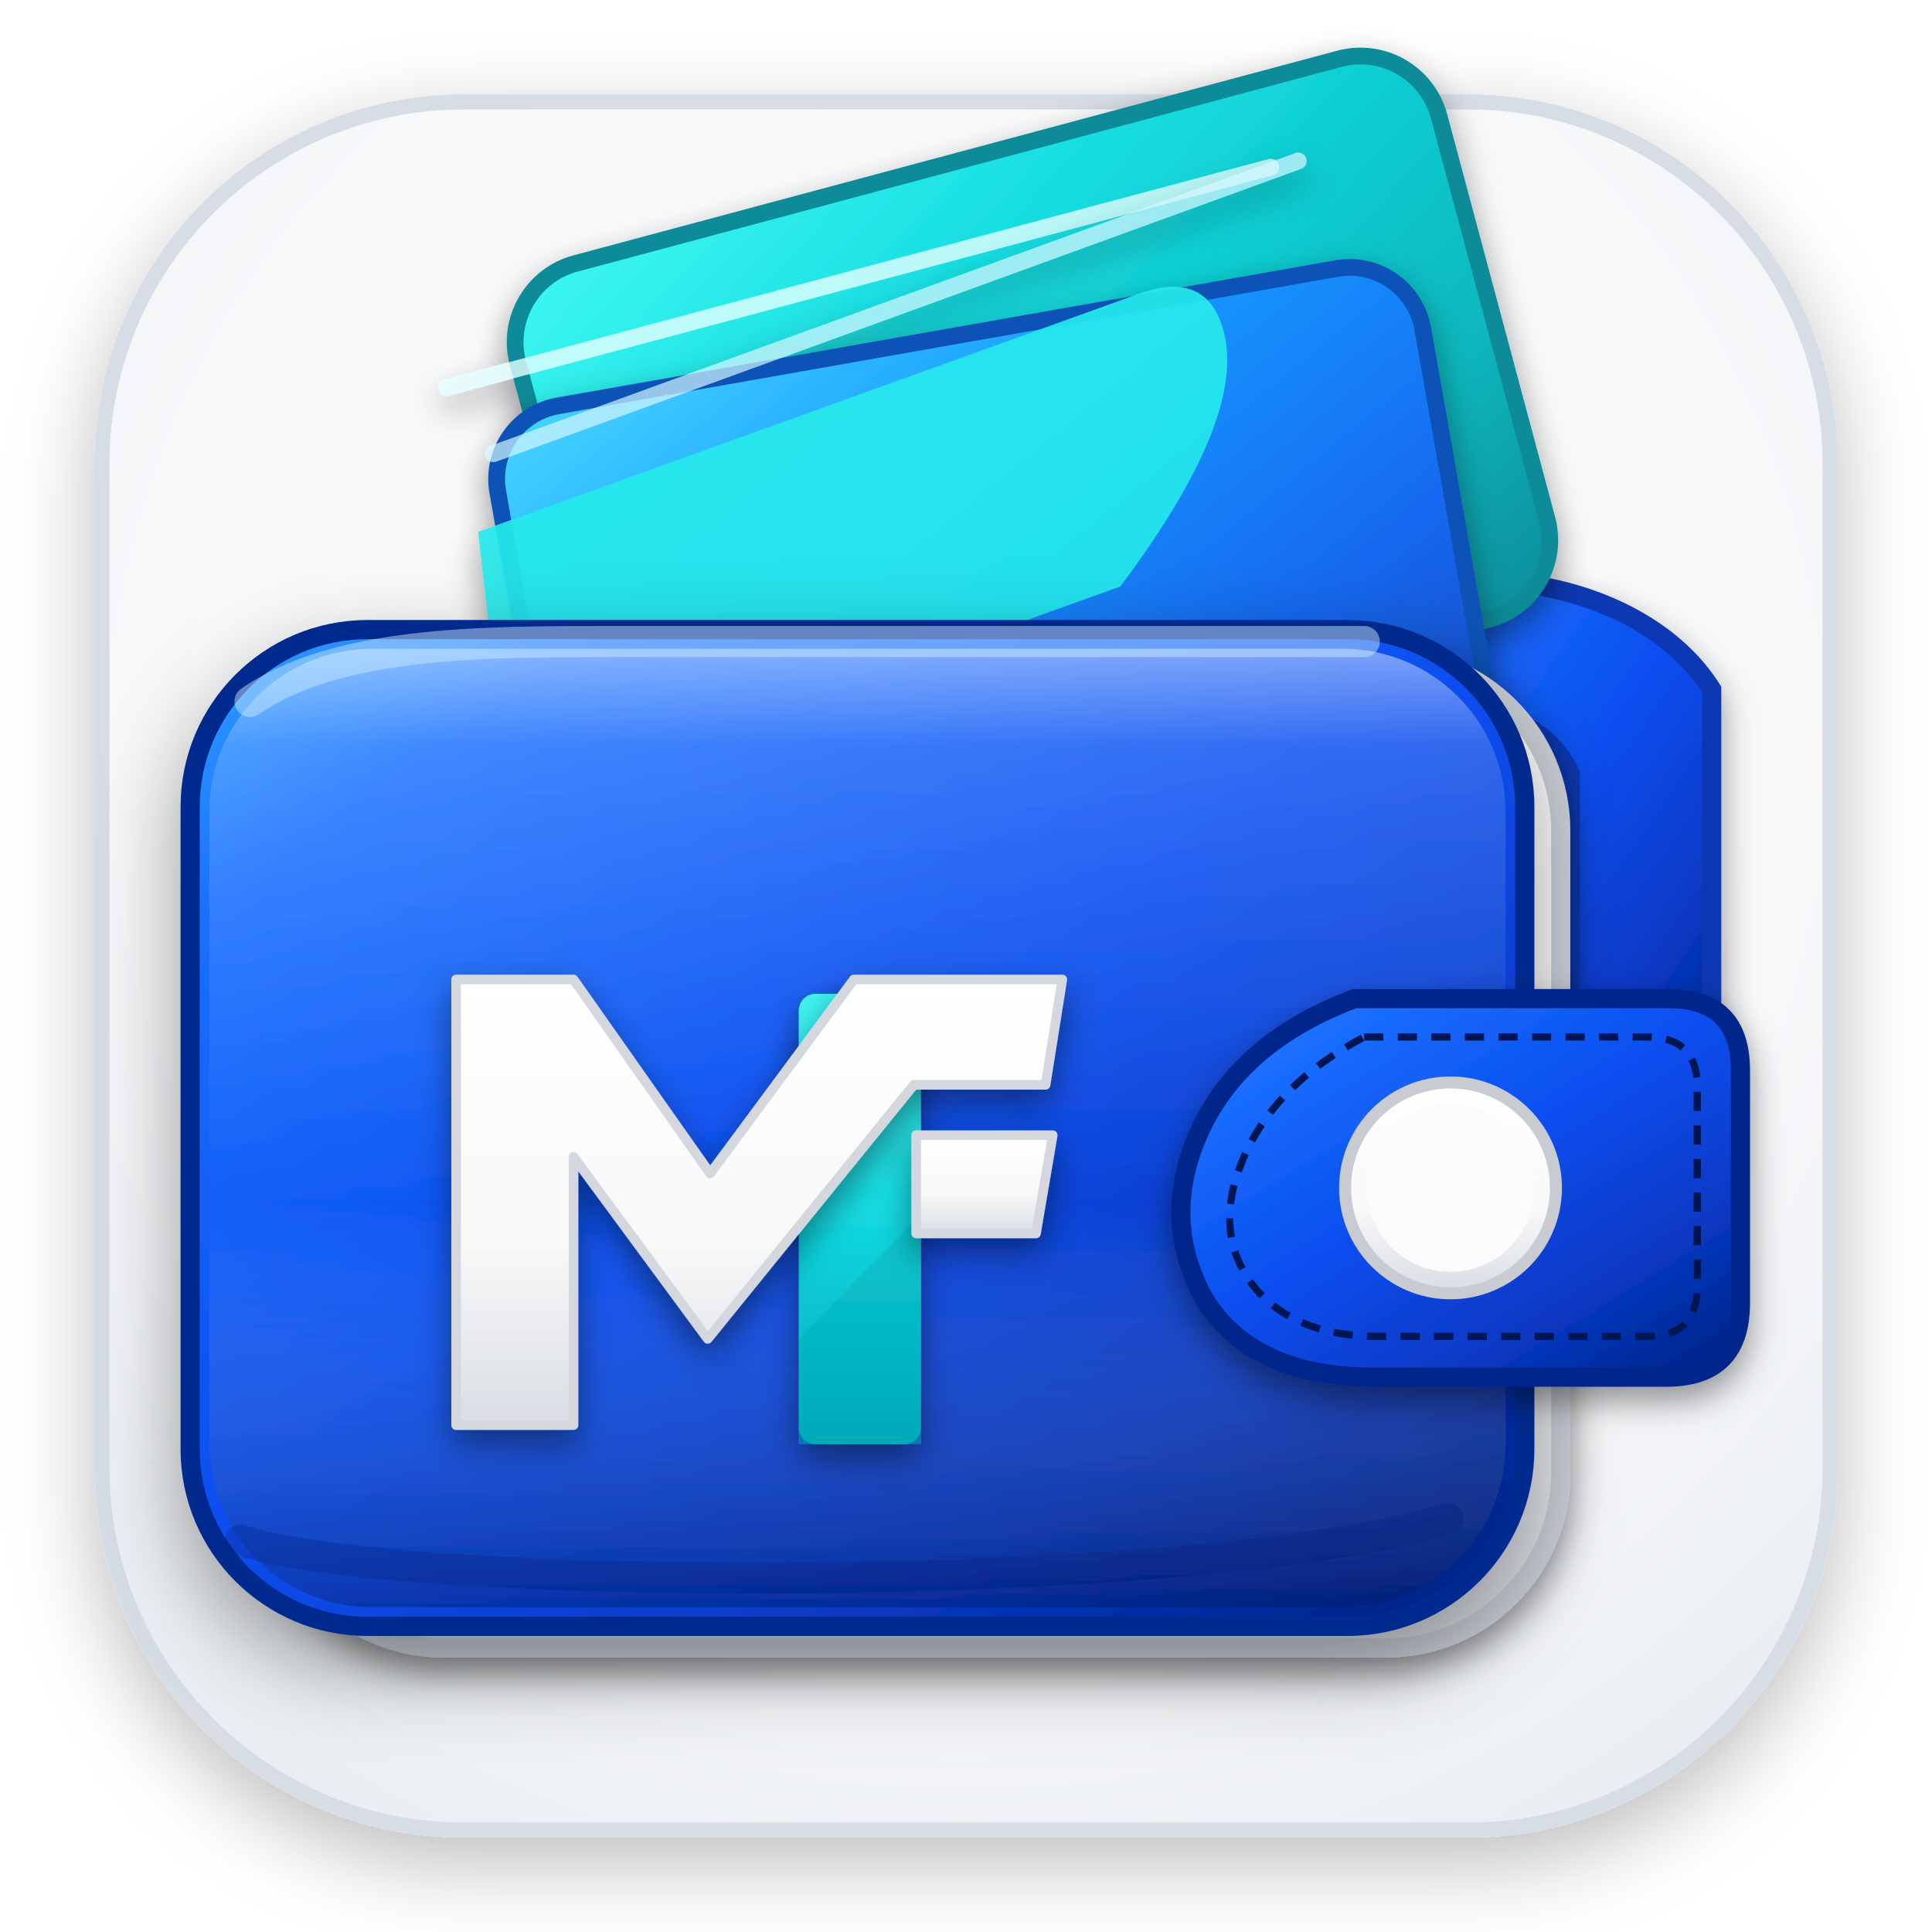
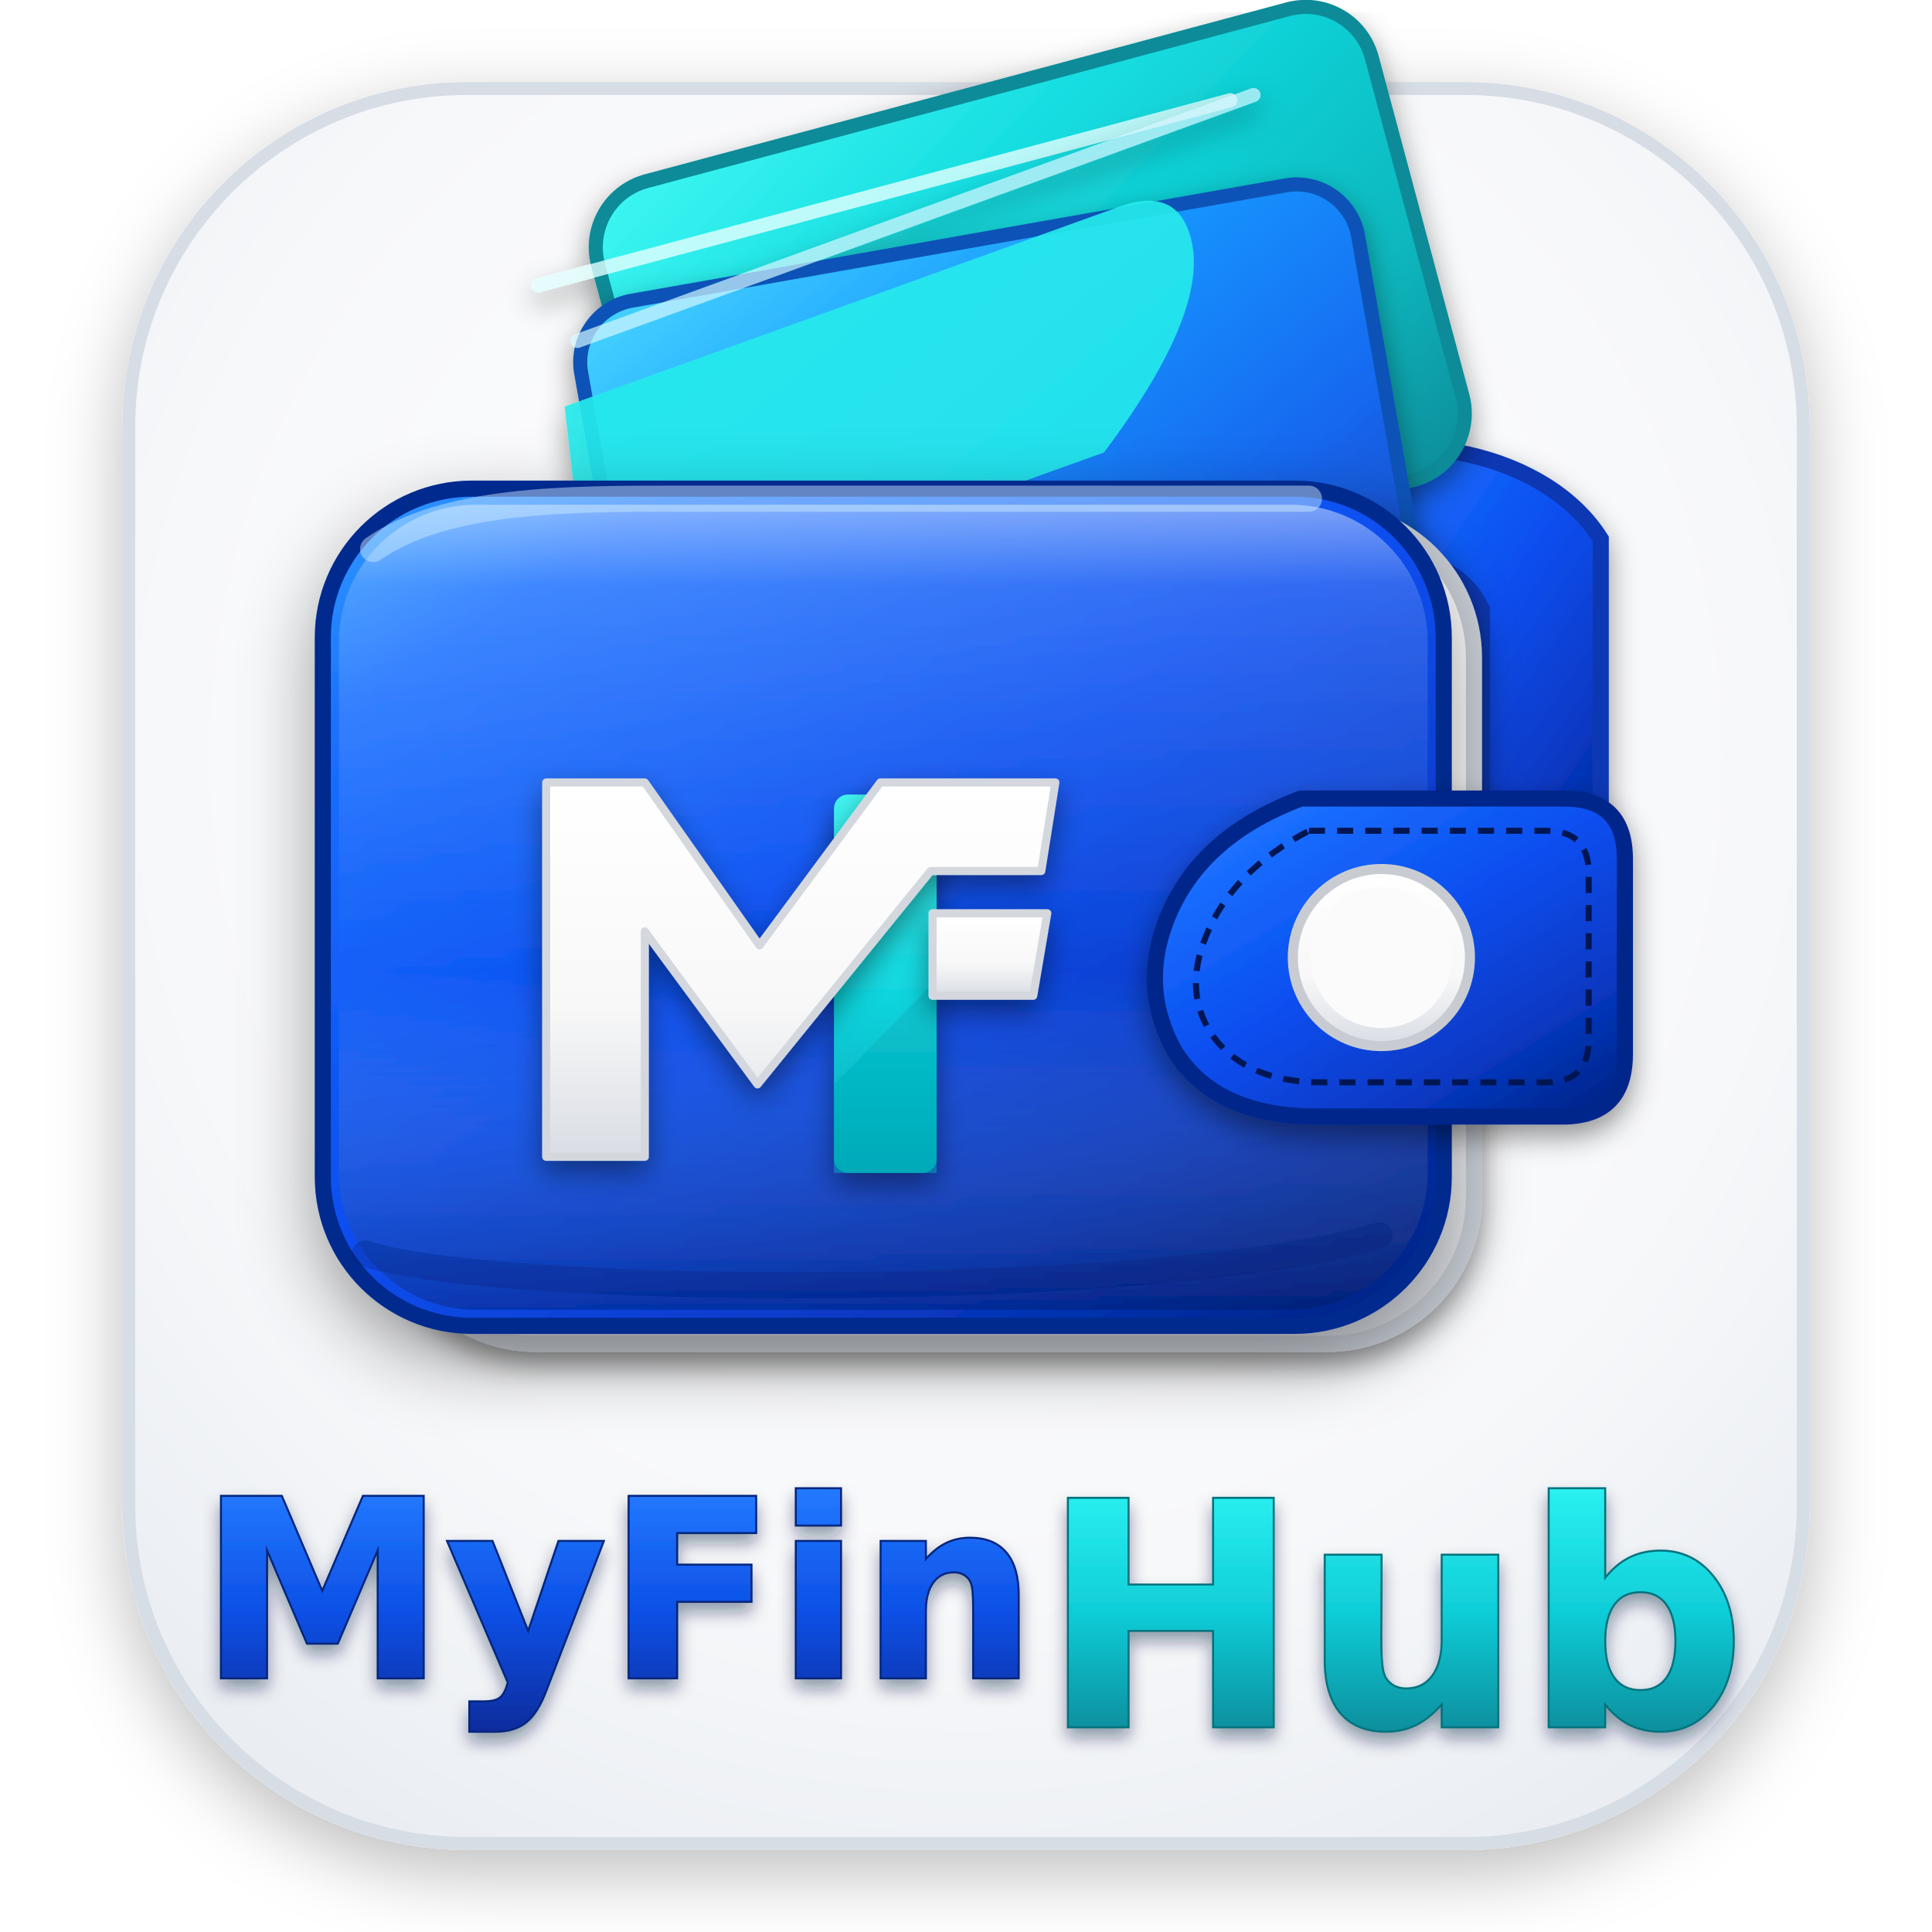
- <svg xmlns="http://www.w3.org/2000/svg" width="512" height="512" viewBox="0 0 512 512">
-   <svg width="512" height="512" viewBox="0 0 1024 1024">
-     <defs>
-       <linearGradient id="wallet" x1="0" y1="0" x2="0.9" y2="1">
-         <stop offset="0" stop-color="#32a1ff" />
-         <stop offset="0.16" stop-color="#1b70ff" />
-         <stop offset="0.50" stop-color="#0a4ef0" />
-         <stop offset="0.80" stop-color="#0738c2" />
-         <stop offset="1" stop-color="#03258a" />
-       </linearGradient>
-       <linearGradient id="walletShade" x1="0" y1="0" x2="0" y2="1">
-         <stop offset="0" stop-color="#ffffff" stop-opacity=".46" />
-         <stop offset=".10" stop-color="#ffffff" stop-opacity=".16" />
-         <stop offset=".58" stop-color="#ffffff" stop-opacity="0" />
-         <stop offset="1" stop-color="#001758" stop-opacity=".36" />
-       </linearGradient>
-       <linearGradient id="cardTeal" x1="0" y1="0" x2="1" y2="1">
-         <stop offset="0" stop-color="#3ff8f3" />
-         <stop offset=".35" stop-color="#15dce0" />
-         <stop offset=".75" stop-color="#08b8be" />
-         <stop offset="1" stop-color="#078a99" />
-       </linearGradient>
-       <linearGradient id="cardBlue" x1="0" y1="0" x2="1" y2="1">
-         <stop offset="0" stop-color="#48d7ff" />
-         <stop offset=".38" stop-color="#1496ff" />
-         <stop offset=".74" stop-color="#1267ef" />
-         <stop offset="1" stop-color="#1646bc" />
-       </linearGradient>
-       <linearGradient id="cyan" x1="0" y1="0" x2="0" y2="1">
-         <stop offset="0" stop-color="#42f4f1" />
-         <stop offset=".50" stop-color="#12d8e0" />
-         <stop offset="1" stop-color="#00a6b7" />
-       </linearGradient>
-       <linearGradient id="white" x1="0" y1="0" x2="0" y2="1">
-         <stop offset="0" stop-color="#ffffff" />
-         <stop offset=".6" stop-color="#f8f8f8" />
-         <stop offset="1" stop-color="#d9dde4" />
-       </linearGradient>
-       <linearGradient id="wordBlue" x1="0" y1="0" x2="0" y2="1">
-         <stop offset="0" stop-color="#2379ff" />
-         <stop offset=".5" stop-color="#0d51e7" />
-         <stop offset="1" stop-color="#082c9e" />
-       </linearGradient>
-       <linearGradient id="wordCyan" x1="0" y1="0" x2="0" y2="1">
-         <stop offset="0" stop-color="#2af0f0" />
-         <stop offset=".5" stop-color="#10ced8" />
-         <stop offset="1" stop-color="#078f9e" />
-       </linearGradient>
-       <radialGradient id="lightTile" cx="50%" cy="38%" r="72%">
-         <stop offset="0" stop-color="#ffffff" />
-         <stop offset=".67" stop-color="#f7f8fa" />
-         <stop offset="1" stop-color="#e9edf2" />
-       </radialGradient>
-       <radialGradient id="darkTile" cx="48%" cy="28%" r="78%">
-         <stop offset="0" stop-color="#293448" />
-         <stop offset=".55" stop-color="#1c2636" />
-         <stop offset="1" stop-color="#111923" />
-       </radialGradient>
-       <filter id="ds" x="-30%" y="-30%" width="160%" height="180%">
-         <feDropShadow dx="0" dy="14" stdDeviation="18" flood-color="#000" flood-opacity=".38" />
-       </filter>
-       <filter id="ss" x="-40%" y="-40%" width="180%" height="190%">
-         <feDropShadow dx="0" dy="6" stdDeviation="7" flood-color="#000" flood-opacity=".42" />
-       </filter>
-       <filter id="ws" x="-20%" y="-30%" width="140%" height="170%">
-         <feDropShadow dx="0" dy="6" stdDeviation="5" flood-color="#00133d" flood-opacity=".42" />
-       </filter>
-       <filter id="tileShadow" x="-20%" y="-20%" width="140%" height="150%">
-         <feDropShadow dx="0" dy="14" stdDeviation="22" flood-color="#000" flood-opacity=".26" />
-       </filter>
-     </defs>
-     <rect x="54" y="54" width="916" height="916" rx="192" fill="url(#lightTile)" stroke="#d7dde5" stroke-width="8" filter="url(#tileShadow)" />
-     <g transform="translate(-171,-60) scale(1.27)">
-       <g id="symbol">
-         <path d="M704 300 C750 278 822 292 849 335 L849 526 L790 526 L790 370 C779 347 754 340 726 350 Z" fill="url(#wallet)" stroke="#0937b3" stroke-width="8" filter="url(#ss)" />
-         <g filter="url(#ss)">
-           <rect x="342" y="166" width="398" height="242" rx="34" transform="rotate(-15 342 166)" fill="url(#cardTeal)" stroke="#078b98" stroke-width="7" />
-           <path d="M321 209 L665 117" stroke="#e4ffff" stroke-width="7" stroke-linecap="round" opacity=".8" />
-         </g>
-         <g filter="url(#ss)">
-           <rect x="337" y="222" width="392" height="220" rx="31" transform="rotate(-10 337 222)" fill="url(#cardBlue)" stroke="#0853b7" stroke-width="7" />
-           <path d="M326 268 L615 218 Q645 213 647 240 Q650 277 586 337 L319 383 Z" fill="#26e9eb" opacity=".92" transform="rotate(-10 337 222)" />
-           <path d="M338 237 L690 175" stroke="#d3f6ff" stroke-width="7" stroke-linecap="round" opacity=".7" transform="rotate(-10 337 222)" />
-         </g>
-         <rect x="247" y="321" width="539" height="414" rx="73" fill="url(#white)" stroke="#cbd0d8" stroke-width="8" filter="url(#ss)" />
-         <g filter="url(#ds)">
-           <rect x="214" y="310" width="557" height="416" rx="74" fill="url(#wallet)" stroke="#05298d" stroke-width="8" />
-           <rect x="222" y="318" width="541" height="400" rx="68" fill="url(#walletShade)" />
-           <path d="M239 340 C275 315 335 315 390 315 H704" fill="none" stroke="#c9ebff" stroke-width="13" stroke-linecap="round" opacity=".48" />
-           <path d="M235 690 C300 712 635 713 739 681" fill="none" stroke="#001d78" stroke-width="13" stroke-linecap="round" opacity=".28" />
-         </g>
-         <g filter="url(#ss)">
-           <rect x="468" y="462" width="51" height="188" rx="7" fill="url(#cyan)" />
-           <path d="M468 606 L519 554 L519 650 L468 650 Z" fill="#00adba" opacity=".42" />
-         </g>
-         <g filter="url(#ss)">
-           <path d="M325 456 H374 L431 537 L491 456 H578 L571 500 H516 L430 606 L374 530 V642 H325 Z" fill="url(#white)" stroke="#d4d8de" stroke-width="4" stroke-linejoin="round" />
-           <path d="M517 521 H574 L567 562 H517 Z" fill="url(#white)" stroke="#d4d8de" stroke-width="4" stroke-linejoin="round" />
-         </g>
-         <g filter="url(#ss)">
-           <path d="M700 464 H831 Q861 464 861 494 V591 Q861 622 830 622 H708 Q657 622 637 589 Q619 556 635 520 Q652 482 700 464 Z" fill="url(#wallet)" stroke="#05278b" stroke-width="8" />
-           <path d="M704 480 H822 Q843 480 843 501 V584 Q843 605 822 605 H710 Q674 605 657 583 Q641 561 653 532 Q666 500 704 480 Z" fill="none" stroke="#001853" stroke-width="3" stroke-dasharray="8 6" />
-           <circle cx="740" cy="543" r="44" fill="url(#white)" stroke="#c8ccd2" stroke-width="5" />
-           <circle cx="740" cy="543" r="35" fill="#fbfbfb" />
-         </g>
+ <svg xmlns="http://www.w3.org/2000/svg" viewBox="0 0 1200 1200">
+   <defs>
+     <linearGradient id="wallet" x1="0" y1="0" x2="0.9" y2="1">
+       <stop offset="0" stop-color="#32a1ff" />
+       <stop offset="0.16" stop-color="#1b70ff" />
+       <stop offset="0.50" stop-color="#0a4ef0" />
+       <stop offset="0.80" stop-color="#0738c2" />
+       <stop offset="1" stop-color="#03258a" />
+     </linearGradient>
+     <linearGradient id="walletShade" x1="0" y1="0" x2="0" y2="1">
+       <stop offset="0" stop-color="#ffffff" stop-opacity=".46" />
+       <stop offset=".10" stop-color="#ffffff" stop-opacity=".16" />
+       <stop offset=".58" stop-color="#ffffff" stop-opacity="0" />
+       <stop offset="1" stop-color="#001758" stop-opacity=".36" />
+     </linearGradient>
+     <linearGradient id="cardTeal" x1="0" y1="0" x2="1" y2="1">
+       <stop offset="0" stop-color="#3ff8f3" />
+       <stop offset=".35" stop-color="#15dce0" />
+       <stop offset=".75" stop-color="#08b8be" />
+       <stop offset="1" stop-color="#078a99" />
+     </linearGradient>
+     <linearGradient id="cardBlue" x1="0" y1="0" x2="1" y2="1">
+       <stop offset="0" stop-color="#48d7ff" />
+       <stop offset=".38" stop-color="#1496ff" />
+       <stop offset=".74" stop-color="#1267ef" />
+       <stop offset="1" stop-color="#1646bc" />
+     </linearGradient>
+     <linearGradient id="cyan" x1="0" y1="0" x2="0" y2="1">
+       <stop offset="0" stop-color="#42f4f1" />
+       <stop offset=".50" stop-color="#12d8e0" />
+       <stop offset="1" stop-color="#00a6b7" />
+     </linearGradient>
+     <linearGradient id="white" x1="0" y1="0" x2="0" y2="1">
+       <stop offset="0" stop-color="#ffffff" />
+       <stop offset=".6" stop-color="#f8f8f8" />
+       <stop offset="1" stop-color="#d9dde4" />
+     </linearGradient>
+     <linearGradient id="wordBlue" x1="0" y1="0" x2="0" y2="1">
+       <stop offset="0" stop-color="#2379ff" />
+       <stop offset=".5" stop-color="#0d51e7" />
+       <stop offset="1" stop-color="#082c9e" />
+     </linearGradient>
+     <linearGradient id="wordCyan" x1="0" y1="0" x2="0" y2="1">
+       <stop offset="0" stop-color="#2af0f0" />
+       <stop offset=".5" stop-color="#10ced8" />
+       <stop offset="1" stop-color="#078f9e" />
+     </linearGradient>
+     <radialGradient id="lightTile" cx="50%" cy="38%" r="72%">
+       <stop offset="0" stop-color="#ffffff" />
+       <stop offset=".67" stop-color="#f7f8fa" />
+       <stop offset="1" stop-color="#e9edf2" />
+     </radialGradient>
+     <radialGradient id="darkTile" cx="48%" cy="28%" r="78%">
+       <stop offset="0" stop-color="#293448" />
+       <stop offset=".55" stop-color="#1c2636" />
+       <stop offset="1" stop-color="#111923" />
+     </radialGradient>
+     <filter id="ds" x="-30%" y="-30%" width="160%" height="180%">
+       <feDropShadow dx="0" dy="14" stdDeviation="18" flood-color="#000" flood-opacity=".38" />
+     </filter>
+     <filter id="ss" x="-40%" y="-40%" width="180%" height="190%">
+       <feDropShadow dx="0" dy="6" stdDeviation="7" flood-color="#000" flood-opacity=".42" />
+     </filter>
+     <filter id="ws" x="-20%" y="-30%" width="140%" height="170%">
+       <feDropShadow dx="0" dy="6" stdDeviation="5" flood-color="#00133d" flood-opacity=".42" />
+     </filter>
+     <filter id="tileShadow" x="-20%" y="-20%" width="140%" height="150%">
+       <feDropShadow dx="0" dy="14" stdDeviation="22" flood-color="#000" flood-opacity=".26" />
+     </filter>
+   </defs>
+   <rect x="80" y="55" width="1040" height="1090" rx="210" fill="url(#lightTile)" stroke="#d7dde5" stroke-width="8" filter="url(#tileShadow)" />
+   <g transform="translate(-67,-84) scale(1.25)">
+     <g id="symbol">
+       <path d="M704 300 C750 278 822 292 849 335 L849 526 L790 526 L790 370 C779 347 754 340 726 350 Z" fill="url(#wallet)" stroke="#0937b3" stroke-width="8" filter="url(#ss)" />
+       <g filter="url(#ss)">
+         <rect x="342" y="166" width="398" height="242" rx="34" transform="rotate(-15 342 166)" fill="url(#cardTeal)" stroke="#078b98" stroke-width="7" />
+         <path d="M321 209 L665 117" stroke="#e4ffff" stroke-width="7" stroke-linecap="round" opacity=".8" />
+       </g>
+       <g filter="url(#ss)">
+         <rect x="337" y="222" width="392" height="220" rx="31" transform="rotate(-10 337 222)" fill="url(#cardBlue)" stroke="#0853b7" stroke-width="7" />
+         <path d="M326 268 L615 218 Q645 213 647 240 Q650 277 586 337 L319 383 Z" fill="#26e9eb" opacity=".92" transform="rotate(-10 337 222)" />
+         <path d="M338 237 L690 175" stroke="#d3f6ff" stroke-width="7" stroke-linecap="round" opacity=".7" transform="rotate(-10 337 222)" />
+       </g>
+       <rect x="247" y="321" width="539" height="414" rx="73" fill="url(#white)" stroke="#cbd0d8" stroke-width="8" filter="url(#ss)" />
+       <g filter="url(#ds)">
+         <rect x="214" y="310" width="557" height="416" rx="74" fill="url(#wallet)" stroke="#05298d" stroke-width="8" />
+         <rect x="222" y="318" width="541" height="400" rx="68" fill="url(#walletShade)" />
+         <path d="M239 340 C275 315 335 315 390 315 H704" fill="none" stroke="#c9ebff" stroke-width="13" stroke-linecap="round" opacity=".48" />
+         <path d="M235 690 C300 712 635 713 739 681" fill="none" stroke="#001d78" stroke-width="13" stroke-linecap="round" opacity=".28" />
+       </g>
+       <g filter="url(#ss)">
+         <rect x="468" y="462" width="51" height="188" rx="7" fill="url(#cyan)" />
+         <path d="M468 606 L519 554 L519 650 L468 650 Z" fill="#00adba" opacity=".42" />
+       </g>
+       <g filter="url(#ss)">
+         <path d="M325 456 H374 L431 537 L491 456 H578 L571 500 H516 L430 606 L374 530 V642 H325 Z" fill="url(#white)" stroke="#d4d8de" stroke-width="4" stroke-linejoin="round" />
+         <path d="M517 521 H574 L567 562 H517 Z" fill="url(#white)" stroke="#d4d8de" stroke-width="4" stroke-linejoin="round" />
+       </g>
+       <g filter="url(#ss)">
+         <path d="M700 464 H831 Q861 464 861 494 V591 Q861 622 830 622 H708 Q657 622 637 589 Q619 556 635 520 Q652 482 700 464 Z" fill="url(#wallet)" stroke="#05278b" stroke-width="8" />
+         <path d="M704 480 H822 Q843 480 843 501 V584 Q843 605 822 605 H710 Q674 605 657 583 Q641 561 653 532 Q666 500 704 480 Z" fill="none" stroke="#001853" stroke-width="3" stroke-dasharray="8 6" />
+         <circle cx="740" cy="543" r="44" fill="url(#white)" stroke="#c8ccd2" stroke-width="5" />
+         <circle cx="740" cy="543" r="35" fill="#fbfbfb" />
      </g>
    </g>
-   </svg>
+   </g>
+   <g transform="translate(123.73,925)">
+     <g id="wordmark" filter="url(#ws)">
+       <path d="M14.13,4.73 L50.90,4.73 L76.42,64.72 L102.10,4.73 L138.81,4.73 L138.81,116.82 L111.49,116.82 L111.49,34.83 L85.67,95.28 L67.34,95.28 L41.51,34.83 L41.51,116.82 L14.13,116.82 L14.13,4.73 Z M154.87,32.74 L181.75,32.74 L204.36,89.80 L223.58,32.74 L250.43,32.74 L215.07,124.78 Q209.76,138.83 202.65,144.40 Q195.57,150.00 183.94,150.00 L168.40,150.00 L168.40,132.37 L176.80,132.37 Q183.63,132.37 186.73,130.18 Q189.85,128.02 191.58,122.37 L192.35,120.04 L154.87,32.74 Z M267.34,4.73 L345.32,4.73 L345.32,26.59 L296.24,26.59 L296.24,47.45 L342.42,47.45 L342.42,69.31 L296.24,69.31 L296.24,116.82 L267.34,116.82 L267.34,4.73 Z M371.17,32.74 L398.03,32.74 L398.03,116.82 L371.17,116.82 L371.17,32.74 Z M371.17,0.00 L398.03,0.00 L398.03,21.93 L371.17,21.93 L371.17,0.00 Z M508.38,65.63 L508.38,116.82 L481.36,116.82 L481.36,108.49 L481.36,77.64 Q481.36,66.76 480.88,62.63 Q480.40,58.50 479.19,56.55 Q477.61,53.91 474.89,52.44 Q472.20,50.98 468.74,50.98 Q460.34,50.98 455.53,57.49 Q450.73,63.97 450.73,75.46 L450.73,116.82 L423.87,116.82 L423.87,32.74 L450.73,32.74 L450.73,45.04 Q456.80,37.69 463.63,34.21 Q470.47,30.73 478.74,30.73 Q493.30,30.73 500.84,39.66 Q508.38,48.57 508.38,65.63 Z" fill="url(#wordBlue)" stroke="#06257d" stroke-width="2.5" paint-order="stroke fill" />
+       <g transform="translate(522.38,0)">
+         <path d="M17.80,5.96 L54.23,5.96 L54.23,59.80 L107.97,59.80 L107.97,5.96 L144.40,5.96 L144.40,147.24 L107.97,147.24 L107.97,87.35 L54.23,87.35 L54.23,147.24 L17.80,147.24 L17.80,5.96 Z M177.32,105.97 L177.32,41.27 L211.38,41.27 L211.38,51.87 Q211.38,60.47 211.29,73.49 Q211.20,86.51 211.20,90.84 Q211.20,103.61 211.87,109.25 Q212.53,114.88 214.14,117.45 Q216.20,120.75 219.56,122.57 Q222.92,124.35 227.28,124.35 Q237.88,124.35 243.93,116.21 Q249.99,108.06 249.99,93.59 L249.99,41.27 L283.87,41.27 L283.87,147.24 L249.99,147.24 L249.99,131.92 Q242.33,141.19 233.76,145.61 Q225.19,150.00 214.89,150.00 Q196.52,150.00 186.92,138.74 Q177.32,127.47 177.32,105.97 Z M372.80,125.38 Q383.67,125.38 389.40,117.45 Q395.15,109.49 395.15,94.35 Q395.15,79.21 389.40,71.28 Q383.67,63.31 372.80,63.31 Q361.93,63.31 356.09,71.31 Q350.28,79.30 350.28,94.35 Q350.28,109.40 356.09,117.39 Q361.93,125.38 372.80,125.38 Z M350.28,56.77 Q357.30,47.51 365.81,43.12 Q374.32,38.73 385.40,38.73 Q404.99,38.73 417.56,54.29 Q430.15,69.85 430.15,94.35 Q430.15,118.84 417.56,134.44 Q404.99,150.00 385.40,150.00 Q374.32,150.00 365.81,145.61 Q357.30,141.19 350.28,131.92 L350.28,147.24 L316.43,147.24 L316.43,0.00 L350.28,0.00 L350.28,56.77 Z" fill="url(#wordCyan)" stroke="#06727d" stroke-width="2.5" paint-order="stroke fill" />
+       </g>
+     </g>
+   </g>
</svg>
